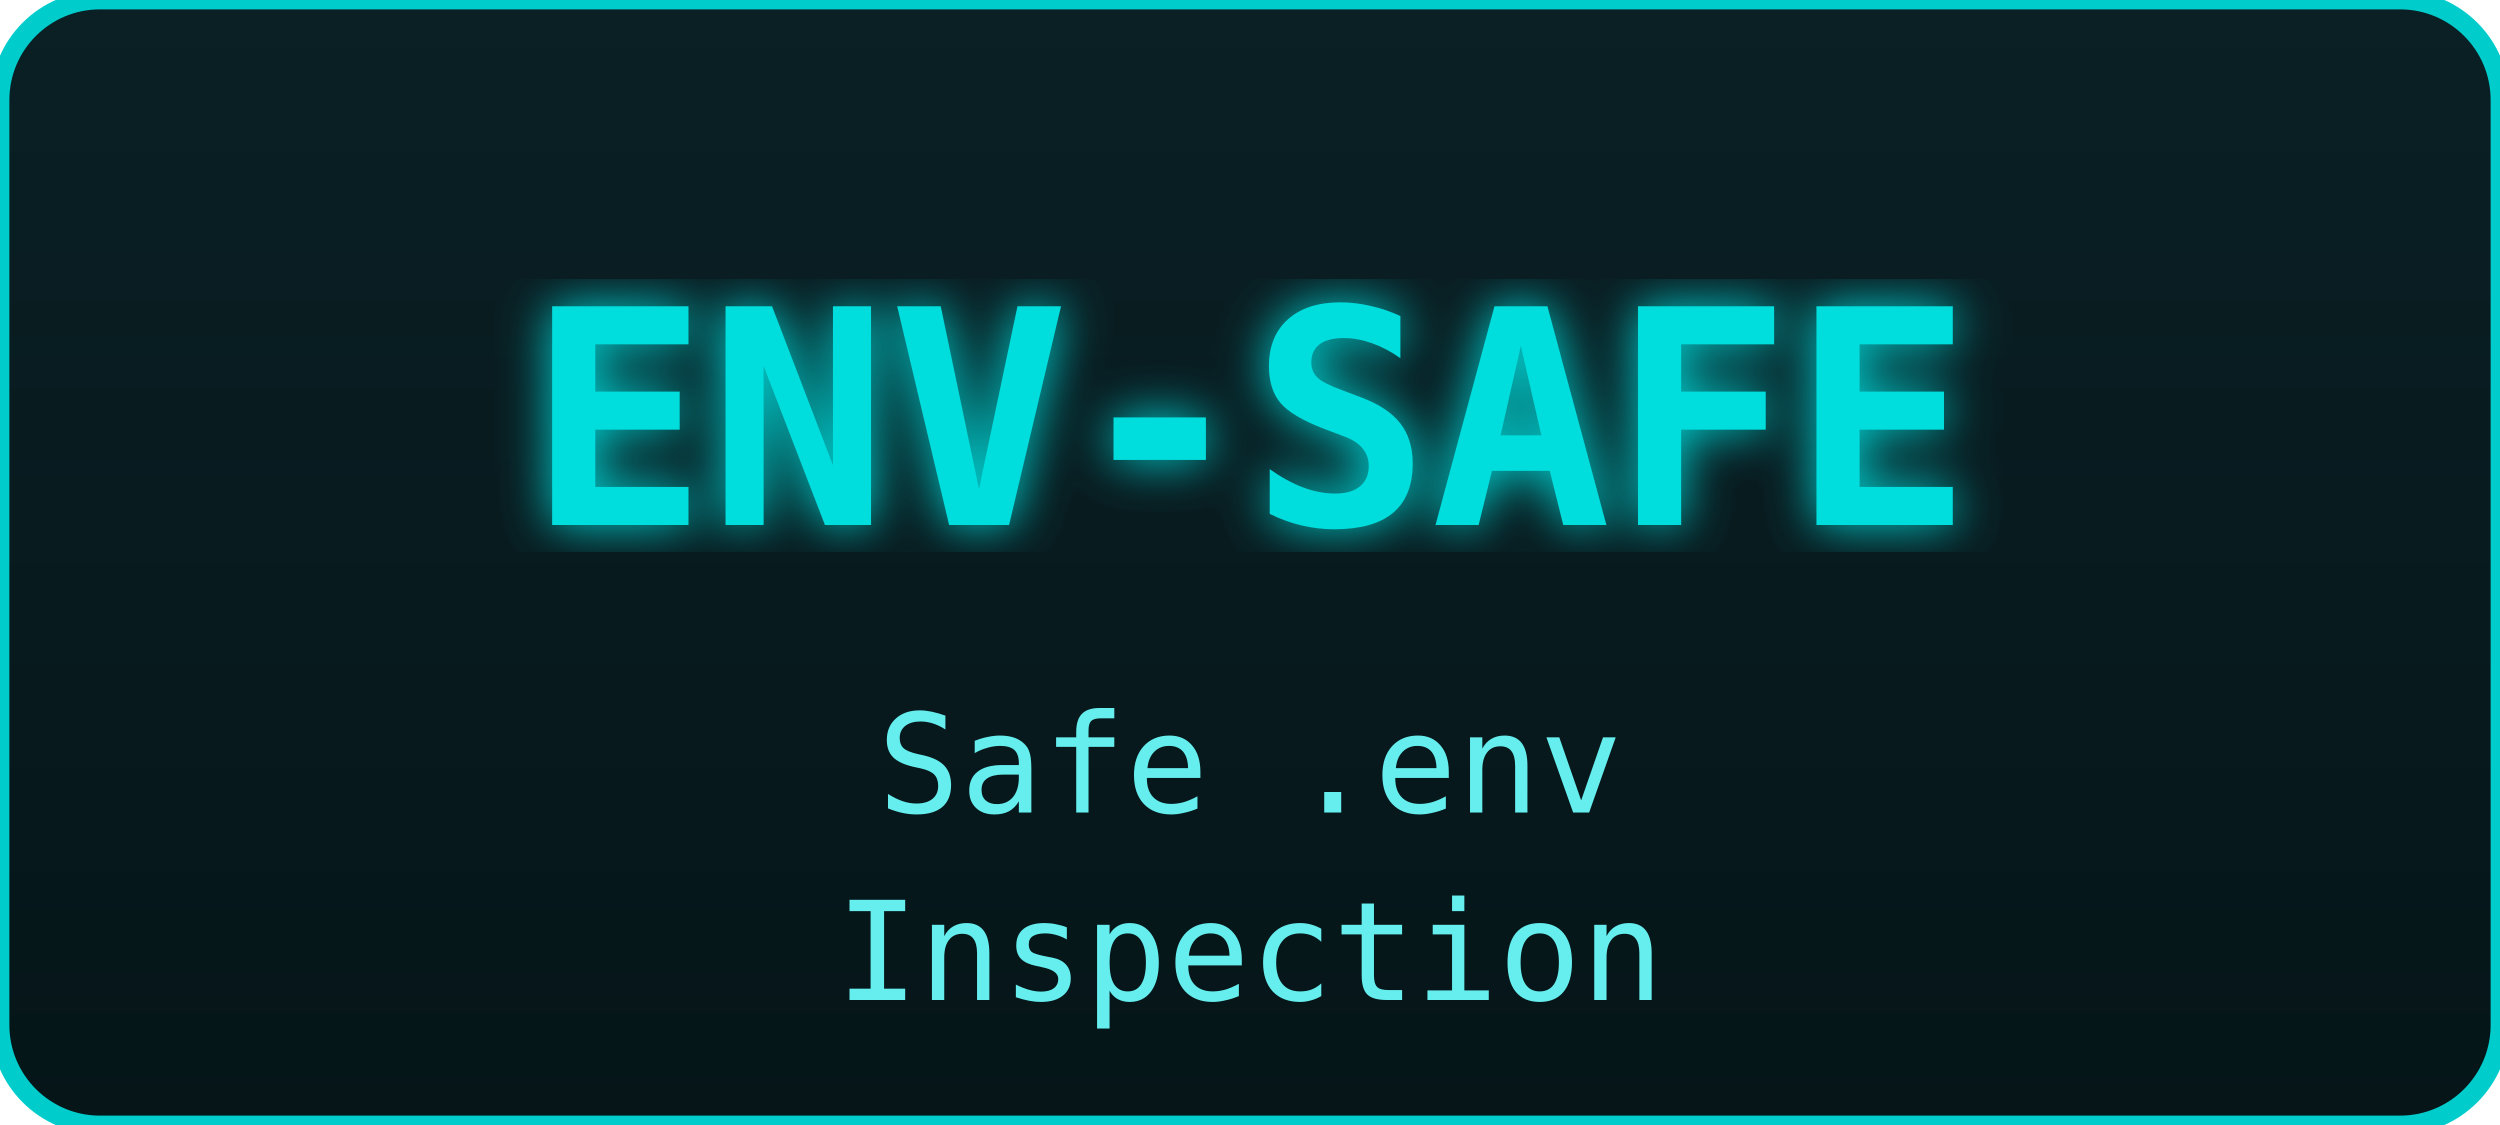
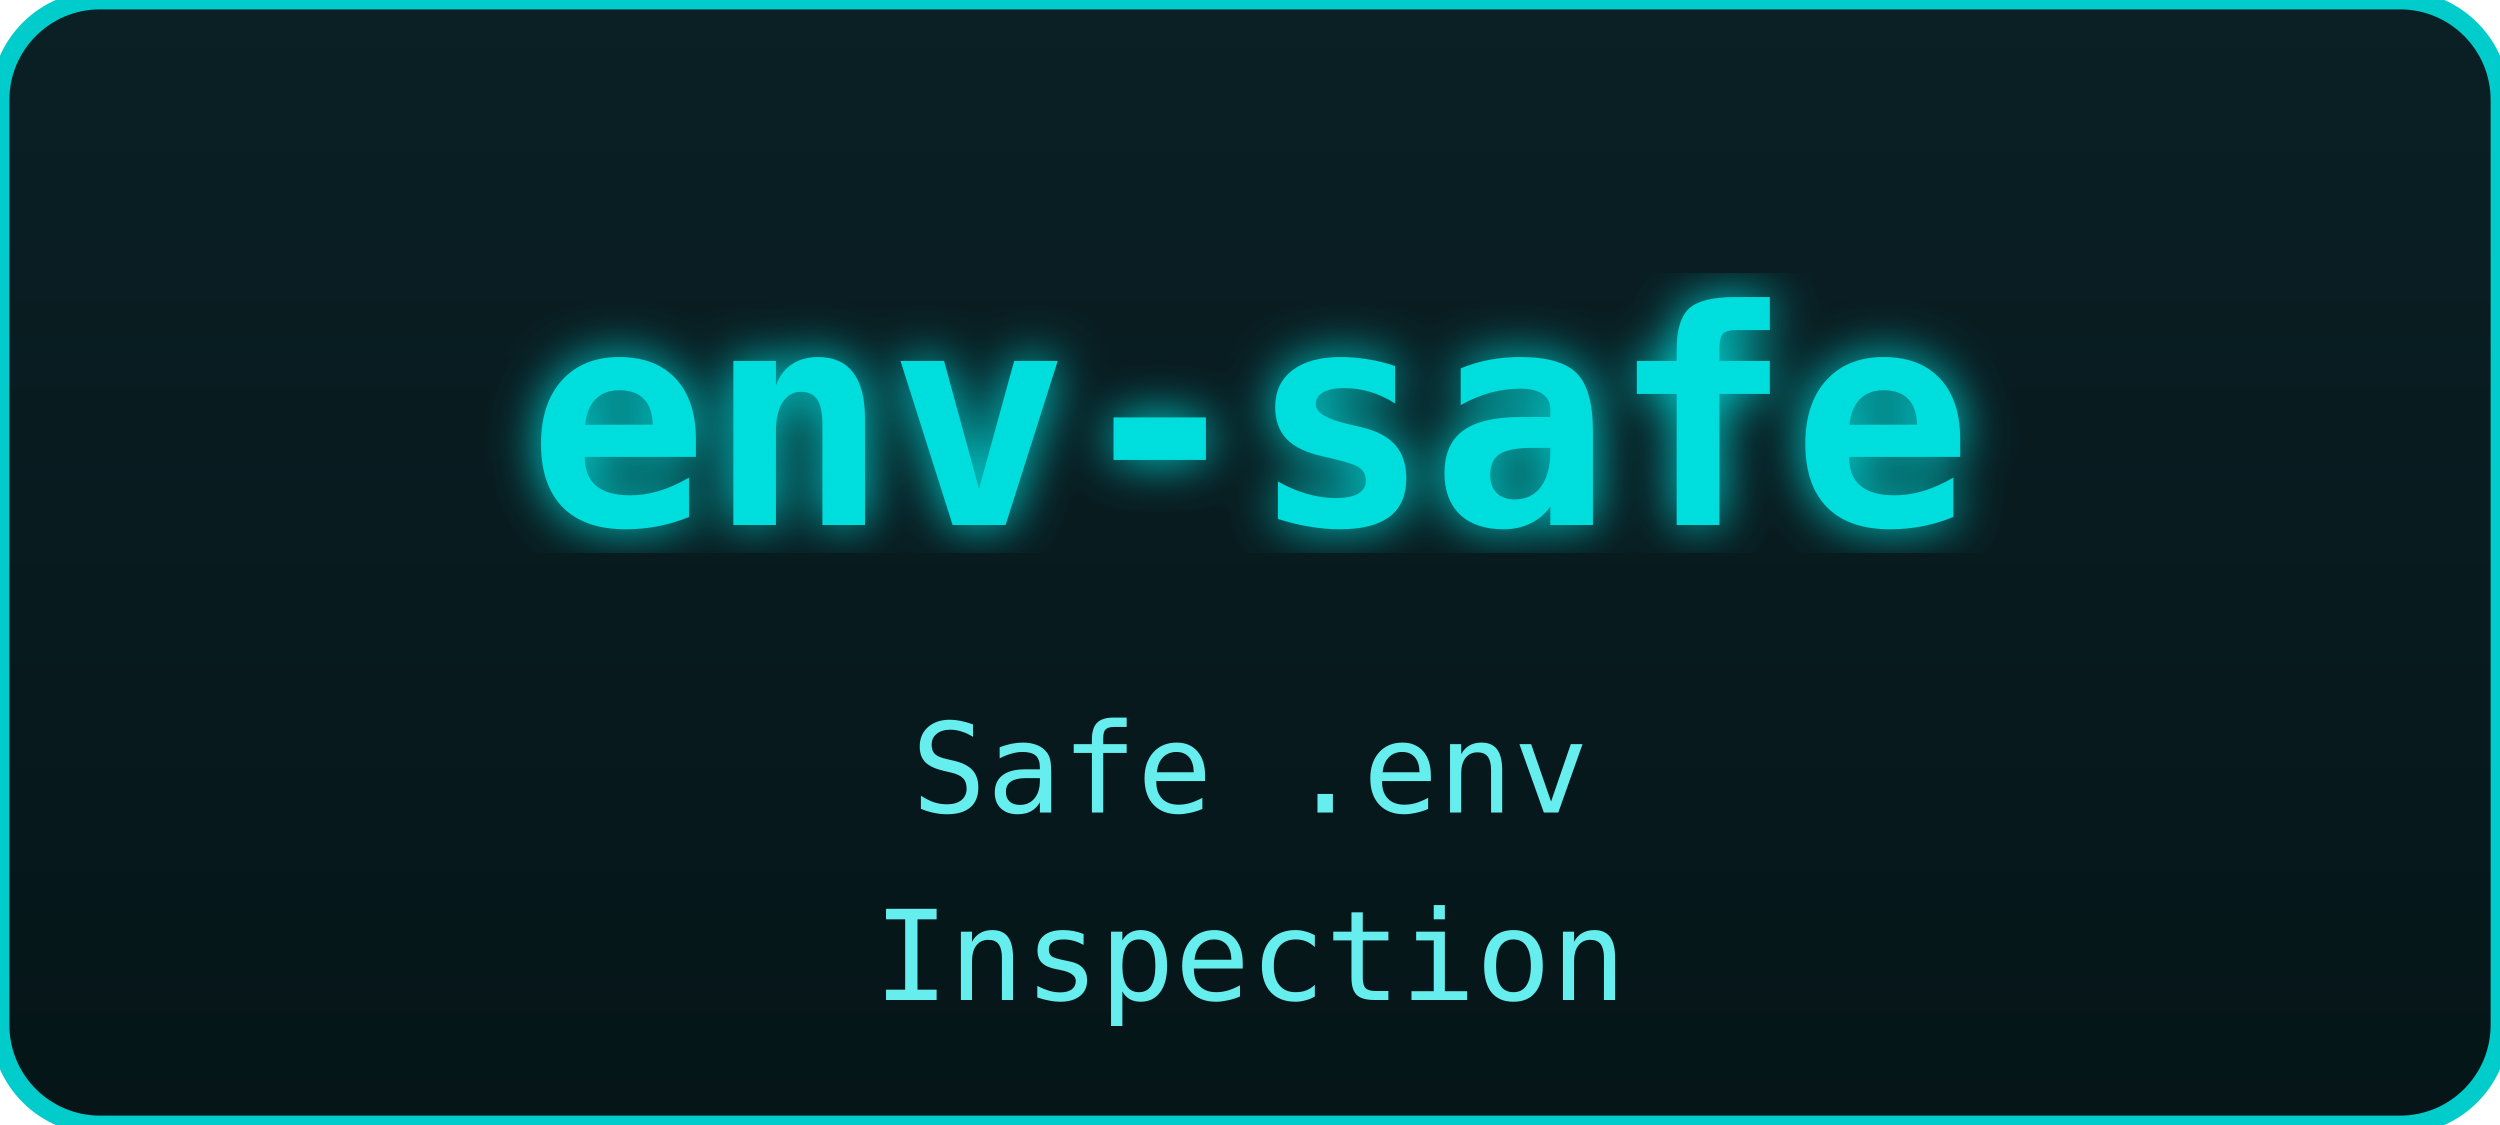
<svg xmlns="http://www.w3.org/2000/svg" width="200" height="90" viewBox="0 0 200 90">
  <defs>
    <filter id="glow">
      <feGaussianBlur stdDeviation="2" result="coloredBlur" />
      <feMerge>
        <feMergeNode in="coloredBlur" />
        <feMergeNode in="SourceGraphic" />
      </feMerge>
    </filter>
    <linearGradient id="bg" x1="0%" y1="0%" x2="0%" y2="100%">
      <stop offset="0%" style="stop-color:#0a2025" />
      <stop offset="100%" style="stop-color:#051518" />
    </linearGradient>
  </defs>
  <rect width="200" height="90" rx="8" fill="url(#bg)" stroke="#00cccc" stroke-width="1.5" />
-   <text x="100" y="42" font-family="monospace" font-size="24" font-weight="bold" fill="#00dddd" text-anchor="middle" filter="url(#glow)">ENV-SAFE</text>
-   <text x="100" y="65" font-family="monospace" font-size="11" fill="#66eeee" text-anchor="middle">Safe .env</text>
-   <text x="100" y="80" font-family="monospace" font-size="11" fill="#66eeee" text-anchor="middle">Inspection</text>
+   <text x="100" y="42" font-family="monospace" font-size="24" font-weight="bold" fill="#00dddd" text-anchor="middle" filter="url(#glow)">env-safe</text>
+   <text x="100" y="65" font-family="monospace" font-size="10" fill="#66eeee" text-anchor="middle">Safe .env</text>
+   <text x="100" y="80" font-family="monospace" font-size="10" fill="#66eeee" text-anchor="middle">Inspection</text>
</svg>
